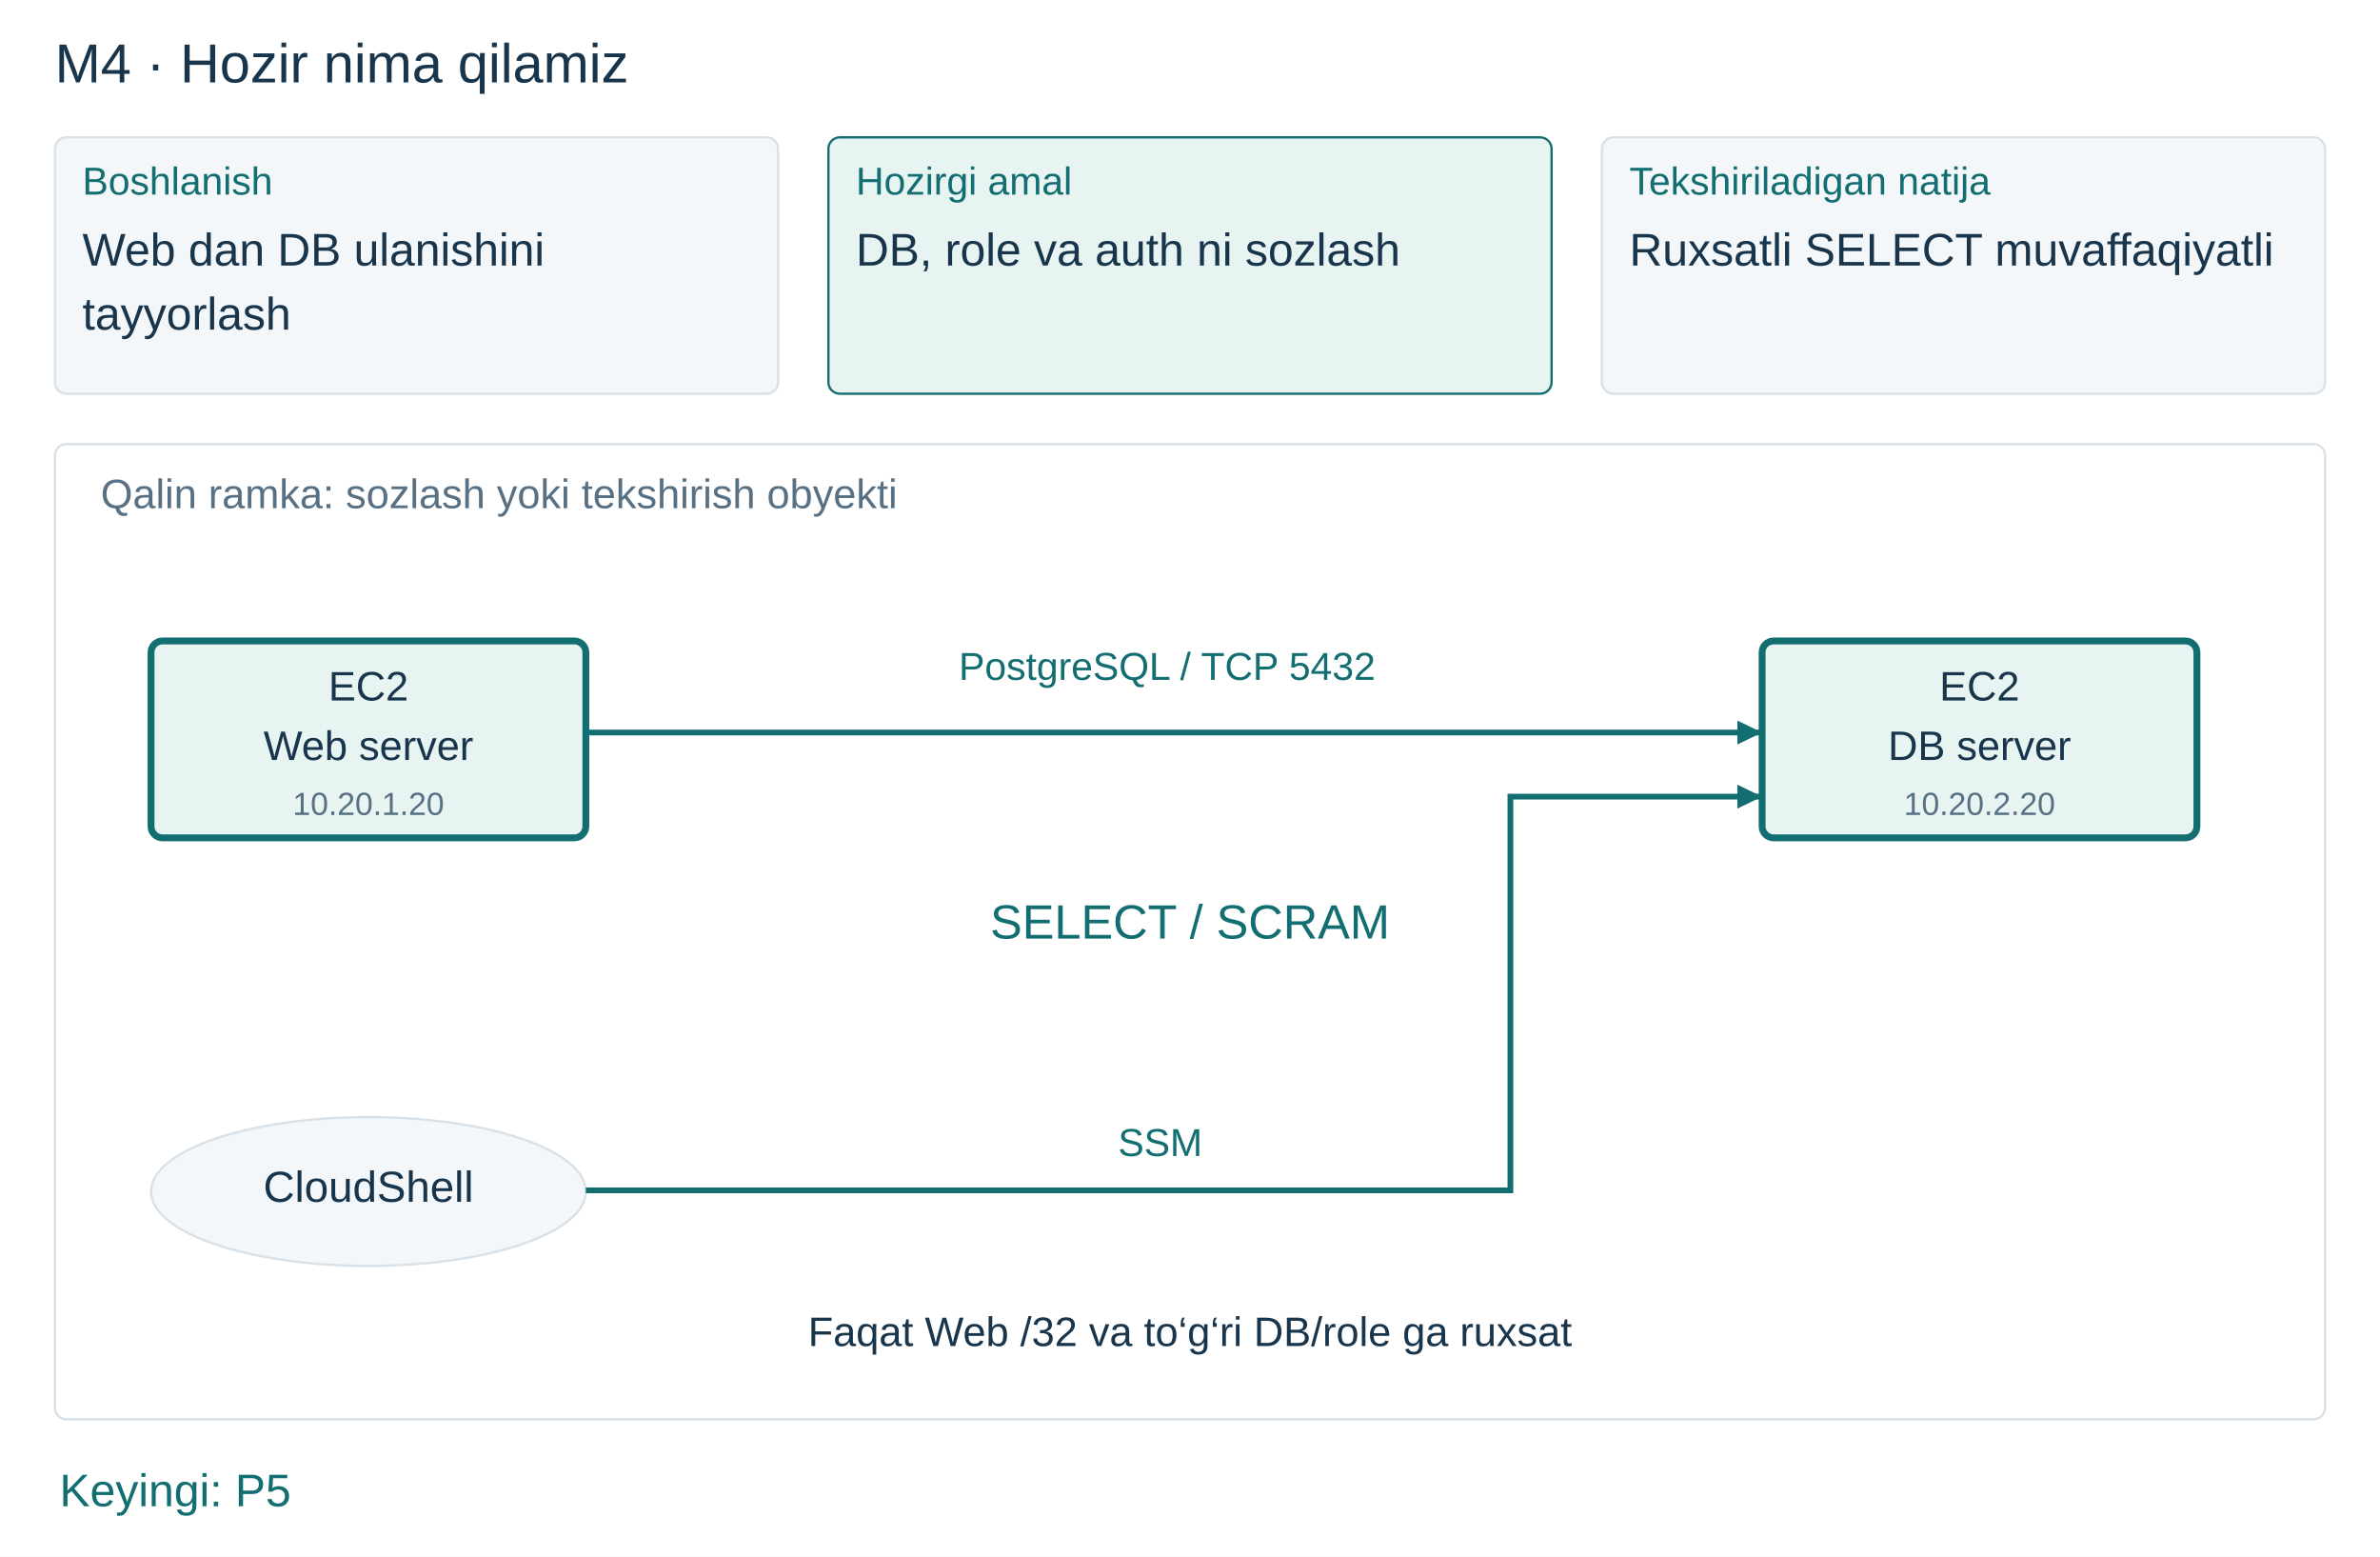
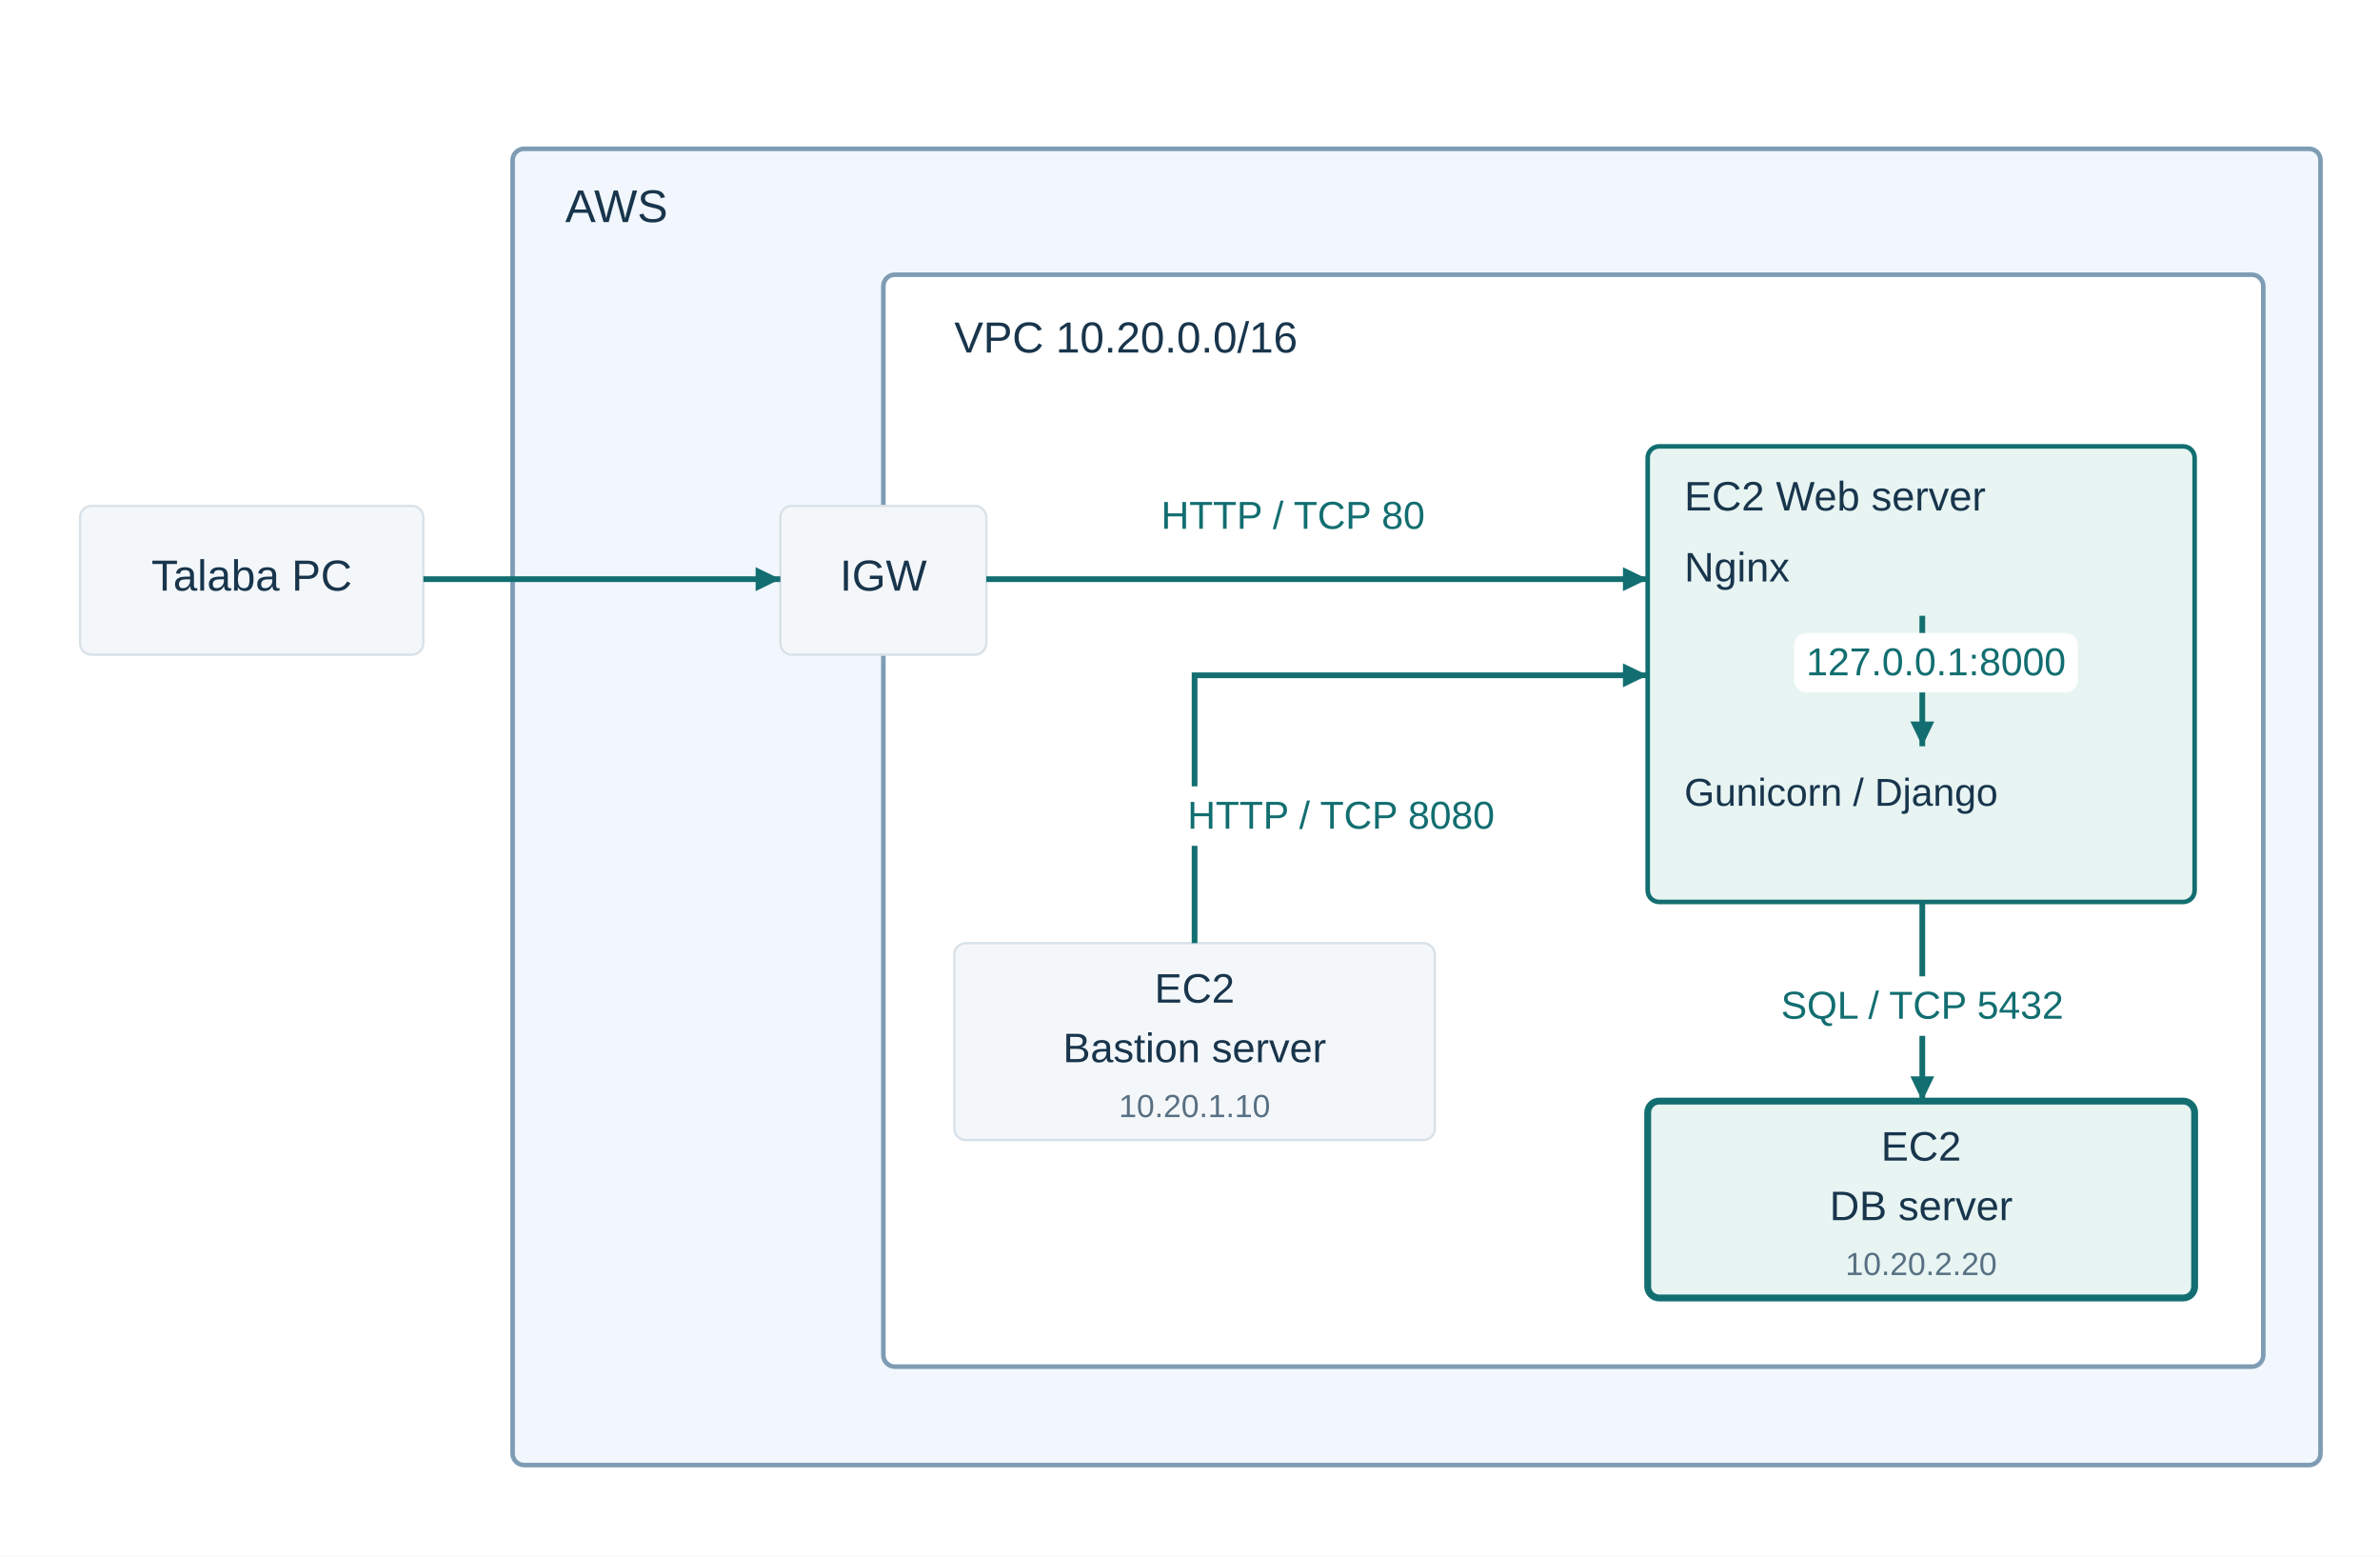
<svg xmlns="http://www.w3.org/2000/svg" width="1040" height="680" viewBox="0 0 1040 680" role="img">
  <rect width="1040" height="680" fill="white" />
-   <text x="24" y="36" font-size="24" font-family="Arial,MS Gothic,sans-serif" fill="#18354c">M4 · Hozir nima qilamiz</text>
-   <rect x="24" y="60" width="316" height="112" rx="5" fill="#f4f7fa" stroke="#d8e1e8" stroke-width="1" />
-   <text x="36" y="85" font-size="17" font-family="Arial,MS Gothic,sans-serif" fill="#126e70">Boshlanish</text>
-   <text x="36" y="116" font-size="20" font-family="Arial,MS Gothic,sans-serif" fill="#18354c">Web dan DB ulanishini</text>
-   <text x="36" y="144" font-size="20" font-family="Arial,MS Gothic,sans-serif" fill="#18354c">tayyorlash</text>
-   <rect x="362" y="60" width="316" height="112" rx="5" fill="#e7f4f2" stroke="#126e70" stroke-width="1" />
-   <text x="374" y="85" font-size="17" font-family="Arial,MS Gothic,sans-serif" fill="#126e70">Hozirgi amal</text>
-   <text x="374" y="116" font-size="20" font-family="Arial,MS Gothic,sans-serif" fill="#18354c">DB, role va auth ni sozlash</text>
-   <rect x="700" y="60" width="316" height="112" rx="5" fill="#f4f7fa" stroke="#d8e1e8" stroke-width="1" />
-   <text x="712" y="85" font-size="17" font-family="Arial,MS Gothic,sans-serif" fill="#126e70">Tekshiriladigan natija</text>
-   <text x="712" y="116" font-size="20" font-family="Arial,MS Gothic,sans-serif" fill="#18354c">Ruxsatli SELECT muvaffaqiyatli</text>
-   <rect x="24" y="194" width="992" height="426" rx="5" fill="white" stroke="#d8e1e8" stroke-width="1" />
-   <text x="44" y="222" font-size="18" font-family="Arial,MS Gothic,sans-serif" fill="#587083">Qalin ramka: sozlash yoki tekshirish obyekti</text>
-   <rect x="66" y="280" width="190" height="86" rx="5" fill="#e7f4f2" stroke="#126e70" stroke-width="3" />
-   <text x="161.0" y="306" font-size="18" font-family="Arial,MS Gothic,sans-serif" fill="#18354c" text-anchor="middle">EC2</text>
-   <text x="161.0" y="332" font-size="18" font-family="Arial,MS Gothic,sans-serif" fill="#18354c" text-anchor="middle">Web server</text>
-   <text x="161.0" y="356" font-size="14" font-family="Arial,MS Gothic,sans-serif" fill="#587083" text-anchor="middle">10.20.1.20</text>
-   <rect x="770" y="280" width="190" height="86" rx="5" fill="#e7f4f2" stroke="#126e70" stroke-width="3" />
-   <text x="865.0" y="306" font-size="18" font-family="Arial,MS Gothic,sans-serif" fill="#18354c" text-anchor="middle">EC2</text>
-   <text x="865.0" y="332" font-size="18" font-family="Arial,MS Gothic,sans-serif" fill="#18354c" text-anchor="middle">DB server</text>
-   <text x="865.0" y="356" font-size="14" font-family="Arial,MS Gothic,sans-serif" fill="#587083" text-anchor="middle">10.20.2.20</text>
-   <polyline points="256,320 770,320" fill="none" stroke="#126e70" stroke-width="2.5" />
-   <polygon points="770.00,320.00 759.19,325.22 759.19,314.78" fill="#126e70" />
-   <rect x="413.512" y="279" width="192.977" height="25" rx="5" fill="white" stroke="white" stroke-width="1" />
-   <text x="510" y="297" font-size="17" font-family="Arial,MS Gothic,sans-serif" fill="#126e70" text-anchor="middle">PostgreSQL / TCP 5432</text>
-   <text x="520" y="410" font-size="21" font-family="Arial,MS Gothic,sans-serif" fill="#126e70" text-anchor="middle">SELECT / SCRAM</text>
-   <ellipse cx="161.0" cy="520.5" rx="95.0" ry="32.5" fill="#f4f7fa" stroke="#d8e1e8" stroke-width="1" />
-   <text x="161.0" y="525" font-size="19" font-family="Arial,MS Gothic,sans-serif" fill="#18354c" text-anchor="middle">CloudShell</text>
-   <polyline points="256,520 660,520 660,348 770,348" fill="none" stroke="#126e70" stroke-width="2.5" />
-   <polygon points="770.00,348.00 759.19,353.22 759.19,342.78" fill="#126e70" />
-   <rect x="483.5" y="487" width="47.0" height="25" rx="5" fill="white" stroke="white" stroke-width="1" />
-   <text x="507" y="505" font-size="17" font-family="Arial,MS Gothic,sans-serif" fill="#126e70" text-anchor="middle">SSM</text>
-   <text x="520" y="588" font-size="18" font-family="Arial,MS Gothic,sans-serif" fill="#18354c" text-anchor="middle">Faqat Web /32 va to‘g‘ri DB/role ga ruxsat</text>
-   <text x="26" y="658" font-size="20" font-family="Arial,MS Gothic,sans-serif" fill="#126e70">Keyingi: P5</text>
+   <rect x="224" y="65" width="790" height="575" rx="5" fill="#f1f7fc" stroke="#7e9cb3" stroke-width="2" />
+   <text x="247" y="97" font-size="20" font-family="Arial,MS Gothic,sans-serif" fill="#18354c">AWS</text>
+   <rect x="386" y="120" width="603" height="477" rx="5" fill="white" stroke="#7e9cb3" stroke-width="2" />
+   <text x="417" y="154" font-size="19" font-family="Arial,MS Gothic,sans-serif" fill="#18354c">VPC  10.20.0.0/16</text>
+   <rect x="35" y="221" width="150" height="65" rx="5" fill="#f4f7fa" stroke="#d8e1e8" stroke-width="1" />
+   <text x="110.0" y="258" font-size="19" font-family="Arial,MS Gothic,sans-serif" fill="#18354c" text-anchor="middle">Talaba PC</text>
+   <rect x="341" y="221" width="90" height="65" rx="5" fill="#f4f7fa" stroke="#d8e1e8" stroke-width="1" />
+   <text x="386.0" y="258" font-size="19" font-family="Arial,MS Gothic,sans-serif" fill="#18354c" text-anchor="middle">IGW</text>
+   <polyline points="185,253 341,253" fill="none" stroke="#126e70" stroke-width="2.5" />
+   <polygon points="341.00,253.00 330.19,258.22 330.19,247.78" fill="#126e70" />
+   <polyline points="431,253 720,253" fill="none" stroke="#126e70" stroke-width="2.5" />
+   <polygon points="720.00,253.00 709.19,258.22 709.19,247.78" fill="#126e70" />
+   <rect x="501.762" y="213" width="126.477" height="25" rx="5" fill="white" stroke="white" stroke-width="1" />
+   <text x="565" y="231" font-size="17" font-family="Arial,MS Gothic,sans-serif" fill="#126e70" text-anchor="middle">HTTP / TCP 80</text>
+   <rect x="417" y="412" width="210" height="86" rx="5" fill="#f4f7fa" stroke="#d8e1e8" stroke-width="1" />
+   <text x="522.0" y="438" font-size="18" font-family="Arial,MS Gothic,sans-serif" fill="#18354c" text-anchor="middle">EC2</text>
+   <text x="522.0" y="464" font-size="18" font-family="Arial,MS Gothic,sans-serif" fill="#18354c" text-anchor="middle">Bastion server</text>
+   <text x="522.0" y="488" font-size="14" font-family="Arial,MS Gothic,sans-serif" fill="#587083" text-anchor="middle">10.20.1.10</text>
+   <polyline points="522,412 522,295 720,295" fill="none" stroke="#126e70" stroke-width="2.5" />
+   <polygon points="720.00,295.00 709.19,300.22 709.19,289.78" fill="#126e70" />
+   <rect x="513.262" y="344" width="145.477" height="25" rx="5" fill="white" stroke="white" stroke-width="1" />
+   <text x="586" y="362" font-size="17" font-family="Arial,MS Gothic,sans-serif" fill="#126e70" text-anchor="middle">HTTP / TCP 8080</text>
+   <rect x="720" y="195" width="239" height="199" rx="5" fill="#e7f4f2" stroke="#126e70" stroke-width="2" />
+   <text x="736" y="223" font-size="18" font-family="Arial,MS Gothic,sans-serif" fill="#18354c">EC2 Web server</text>
+   <text x="736" y="254" font-size="18" font-family="Arial,MS Gothic,sans-serif" fill="#18354c">Nginx</text>
+   <polyline points="840,269 840,326" fill="none" stroke="#126e70" stroke-width="2.5" />
+   <polygon points="840.00,326.00 834.78,315.19 845.22,315.19" fill="#126e70" />
+   <rect x="784.5" y="277" width="123.0" height="25" rx="5" fill="white" stroke="white" stroke-width="1" />
+   <text x="846" y="295" font-size="17" font-family="Arial,MS Gothic,sans-serif" fill="#126e70" text-anchor="middle">127.0.0.1:8000</text>
+   <text x="736" y="352" font-size="17" font-family="Arial,MS Gothic,sans-serif" fill="#18354c">Gunicorn / Django</text>
+   <rect x="720" y="481" width="239" height="86" rx="5" fill="#e7f4f2" stroke="#126e70" stroke-width="3" />
+   <text x="839.5" y="507" font-size="18" font-family="Arial,MS Gothic,sans-serif" fill="#18354c" text-anchor="middle">EC2</text>
+   <text x="839.5" y="533" font-size="18" font-family="Arial,MS Gothic,sans-serif" fill="#18354c" text-anchor="middle">DB server</text>
+   <text x="839.5" y="557" font-size="14" font-family="Arial,MS Gothic,sans-serif" fill="#587083" text-anchor="middle">10.20.2.20</text>
+   <polyline points="840,394 840,481" fill="none" stroke="#126e70" stroke-width="2.5" />
+   <polygon points="840.00,481.00 834.78,470.19 845.22,470.19" fill="#126e70" />
+   <rect x="772.762" y="427" width="134.477" height="25" rx="5" fill="white" stroke="white" stroke-width="1" />
+   <text x="840" y="445" font-size="17" font-family="Arial,MS Gothic,sans-serif" fill="#126e70" text-anchor="middle">SQL / TCP 5432</text>
</svg>
